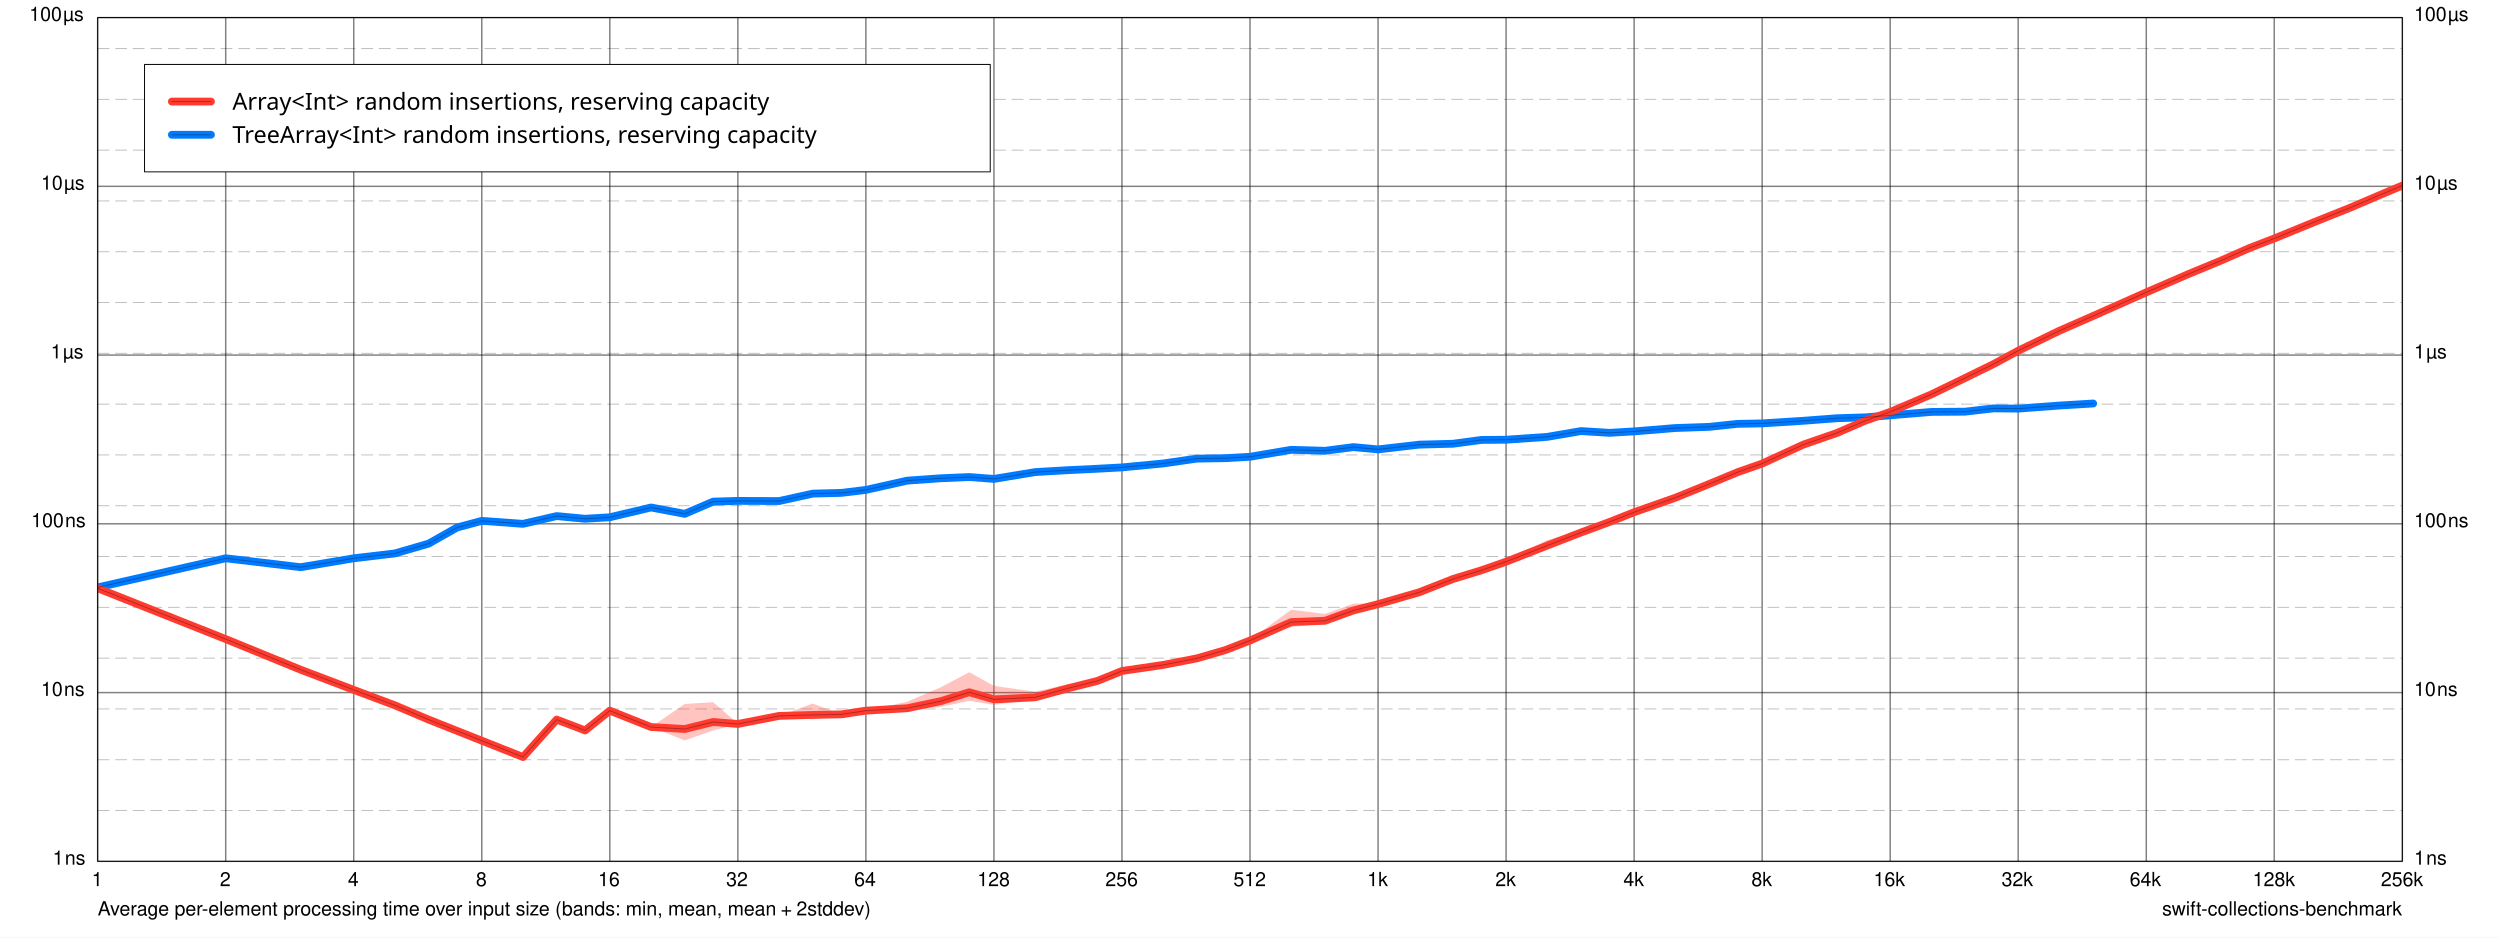
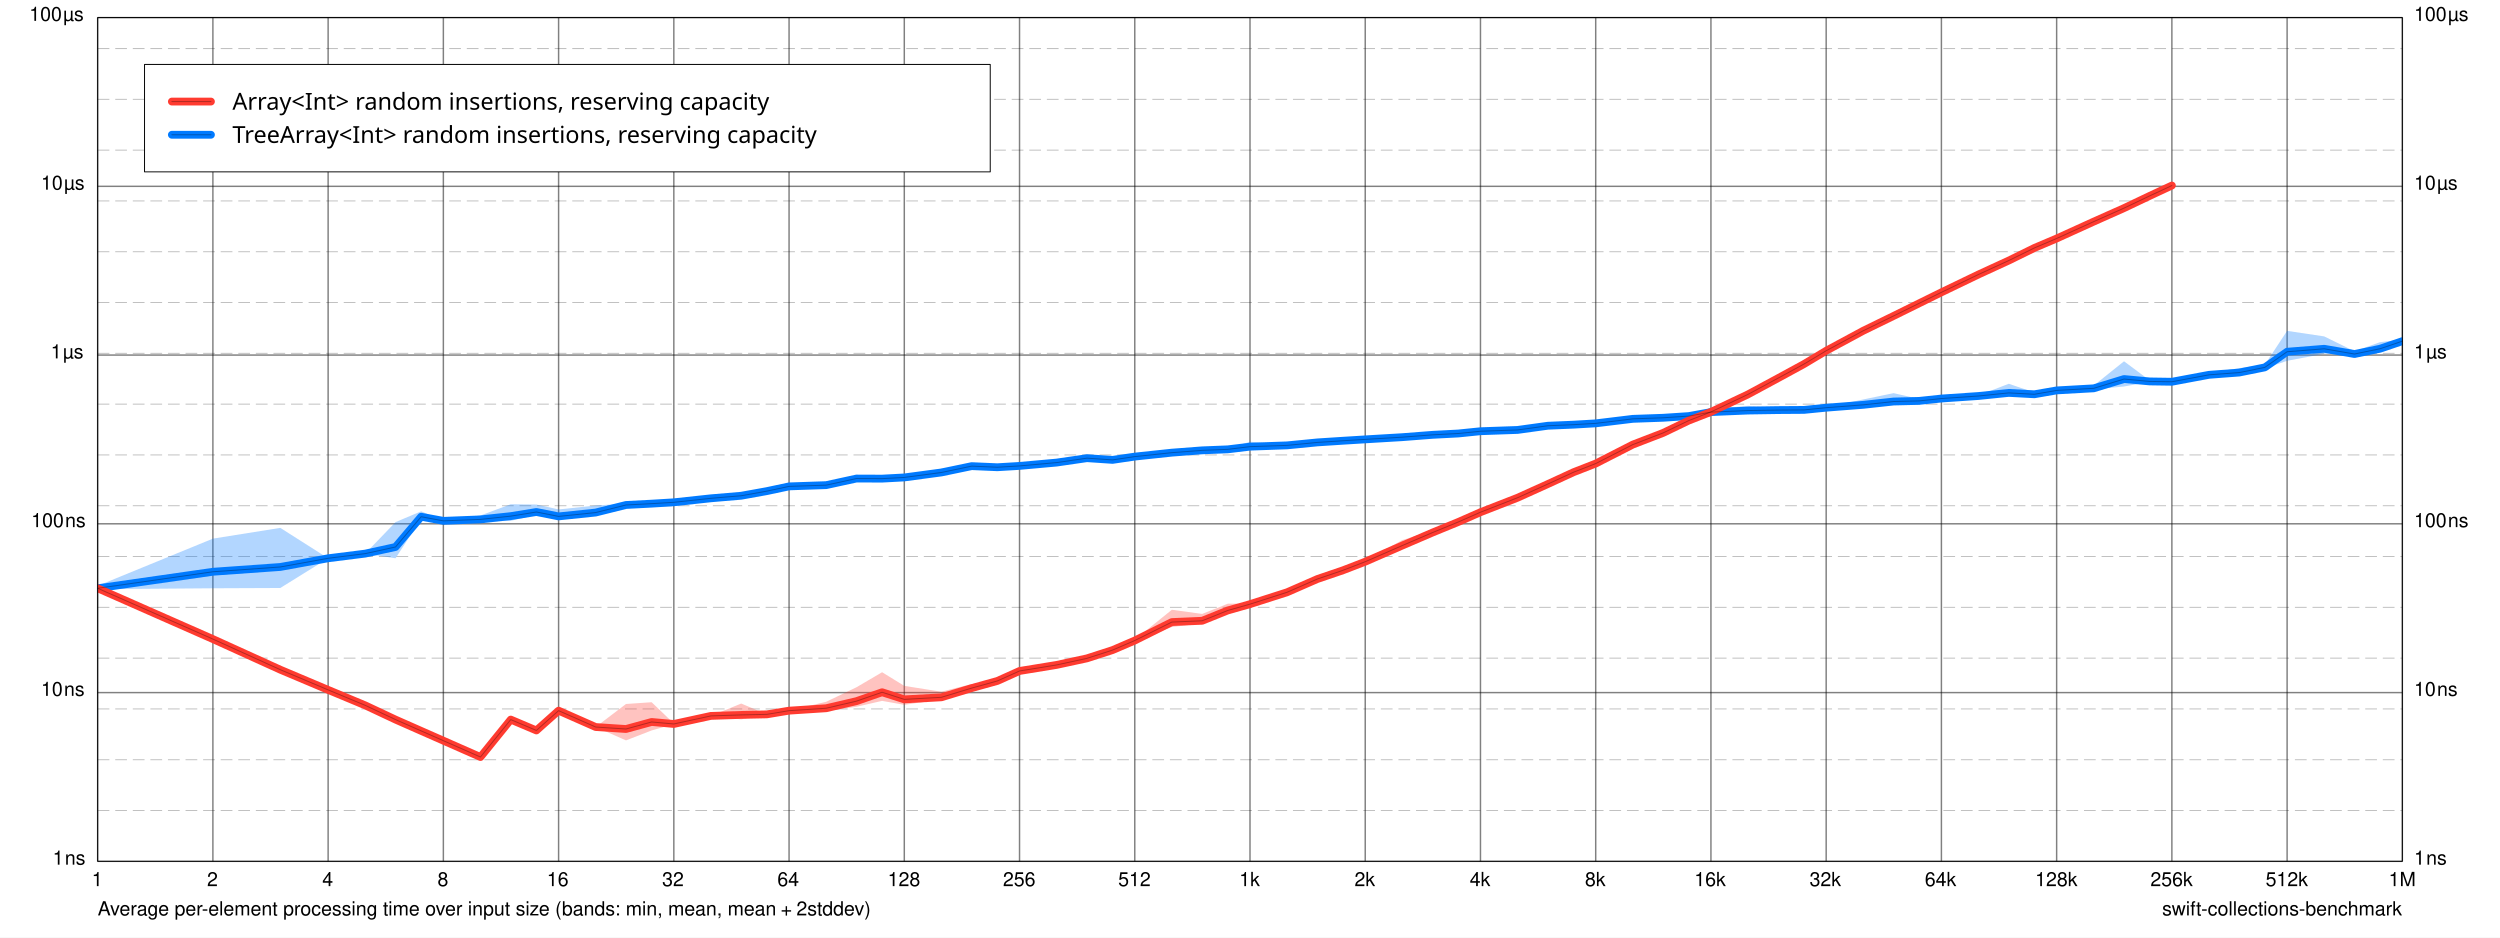
<svg xmlns="http://www.w3.org/2000/svg" xmlns:xlink="http://www.w3.org/1999/xlink" width="1280.0px" height="480.0px" viewBox="0.0 0.0 1280.0 480.0" version="1.1">
  <path d="M 0 0 L 0 480 L 1280 480 L 1280 0 z" fill="#FFFFFF" fill-opacity="1.0" stroke="none" />
  <text x="50" y="468.7" font-family="Helvetica" font-size="10" font-weight="normal" font-style="normal" fill="#000000" fill-opacity="1">Average per-element processing time over input size (bands: min, mean, mean + 2stddev)</text>
  <a xlink:href="https://github.com/apple/swift-collections-benchmark">
    <text x="1107" y="468.7" font-family="Helvetica" font-size="10" font-weight="normal" font-style="normal" fill="#000000" fill-opacity="1">swift-collections-benchmark</text>
  </a>
  <path d="M 50 9 L 50 441" fill="none" stroke-width="0.75" stroke="#000000" stroke-opacity="0.498" stroke-linecap="butt" stroke-linejoin="round" />
  <text x="47" y="453.7" font-family="Helvetica" font-size="10" font-weight="normal" font-style="normal" fill="#000000" fill-opacity="1">1</text>
-   <path d="M 115.56 9 L 115.56 441" fill="none" stroke-width="0.75" stroke="#000000" stroke-opacity="0.498" stroke-linecap="butt" stroke-linejoin="round" />
-   <text x="112.56" y="453.7" font-family="Helvetica" font-size="10" font-weight="normal" font-style="normal" fill="#000000" fill-opacity="1">2</text>
-   <path d="M 181.11 9 L 181.11 441" fill="none" stroke-width="0.75" stroke="#000000" stroke-opacity="0.498" stroke-linecap="butt" stroke-linejoin="round" />
-   <text x="178.11" y="453.7" font-family="Helvetica" font-size="10" font-weight="normal" font-style="normal" fill="#000000" fill-opacity="1">4</text>
-   <path d="M 246.67 9 L 246.67 441" fill="none" stroke-width="0.75" stroke="#000000" stroke-opacity="0.498" stroke-linecap="butt" stroke-linejoin="round" />
-   <text x="243.67" y="453.7" font-family="Helvetica" font-size="10" font-weight="normal" font-style="normal" fill="#000000" fill-opacity="1">8</text>
-   <path d="M 312.22 9 L 312.22 441" fill="none" stroke-width="0.75" stroke="#000000" stroke-opacity="0.498" stroke-linecap="butt" stroke-linejoin="round" />
-   <text x="306.22" y="453.7" font-family="Helvetica" font-size="10" font-weight="normal" font-style="normal" fill="#000000" fill-opacity="1">16</text>
-   <path d="M 377.78 9 L 377.78 441" fill="none" stroke-width="0.75" stroke="#000000" stroke-opacity="0.498" stroke-linecap="butt" stroke-linejoin="round" />
-   <text x="371.78" y="453.7" font-family="Helvetica" font-size="10" font-weight="normal" font-style="normal" fill="#000000" fill-opacity="1">32</text>
-   <path d="M 443.33 9 L 443.33 441" fill="none" stroke-width="0.75" stroke="#000000" stroke-opacity="0.498" stroke-linecap="butt" stroke-linejoin="round" />
-   <text x="437.33" y="453.7" font-family="Helvetica" font-size="10" font-weight="normal" font-style="normal" fill="#000000" fill-opacity="1">64</text>
-   <path d="M 508.89 9 L 508.89 441" fill="none" stroke-width="0.75" stroke="#000000" stroke-opacity="0.498" stroke-linecap="butt" stroke-linejoin="round" />
-   <text x="500.39" y="453.7" font-family="Helvetica" font-size="10" font-weight="normal" font-style="normal" fill="#000000" fill-opacity="1">128</text>
-   <path d="M 574.44 9 L 574.44 441" fill="none" stroke-width="0.75" stroke="#000000" stroke-opacity="0.498" stroke-linecap="butt" stroke-linejoin="round" />
-   <text x="565.94" y="453.7" font-family="Helvetica" font-size="10" font-weight="normal" font-style="normal" fill="#000000" fill-opacity="1">256</text>
+   <path d="M 109 9 L 109 441" fill="none" stroke-width="0.75" stroke="#000000" stroke-opacity="0.498" stroke-linecap="butt" stroke-linejoin="round" />
+   <text x="106" y="453.7" font-family="Helvetica" font-size="10" font-weight="normal" font-style="normal" fill="#000000" fill-opacity="1">2</text>
+   <path d="M 168 9 L 168 441" fill="none" stroke-width="0.75" stroke="#000000" stroke-opacity="0.498" stroke-linecap="butt" stroke-linejoin="round" />
+   <text x="165" y="453.7" font-family="Helvetica" font-size="10" font-weight="normal" font-style="normal" fill="#000000" fill-opacity="1">4</text>
+   <path d="M 227 9 L 227 441" fill="none" stroke-width="0.75" stroke="#000000" stroke-opacity="0.498" stroke-linecap="butt" stroke-linejoin="round" />
+   <text x="224" y="453.7" font-family="Helvetica" font-size="10" font-weight="normal" font-style="normal" fill="#000000" fill-opacity="1">8</text>
+   <path d="M 286 9 L 286 441" fill="none" stroke-width="0.75" stroke="#000000" stroke-opacity="0.498" stroke-linecap="butt" stroke-linejoin="round" />
+   <text x="280" y="453.7" font-family="Helvetica" font-size="10" font-weight="normal" font-style="normal" fill="#000000" fill-opacity="1">16</text>
+   <path d="M 345 9 L 345 441" fill="none" stroke-width="0.75" stroke="#000000" stroke-opacity="0.498" stroke-linecap="butt" stroke-linejoin="round" />
+   <text x="339" y="453.7" font-family="Helvetica" font-size="10" font-weight="normal" font-style="normal" fill="#000000" fill-opacity="1">32</text>
+   <path d="M 404 9 L 404 441" fill="none" stroke-width="0.75" stroke="#000000" stroke-opacity="0.498" stroke-linecap="butt" stroke-linejoin="round" />
+   <text x="398" y="453.7" font-family="Helvetica" font-size="10" font-weight="normal" font-style="normal" fill="#000000" fill-opacity="1">64</text>
+   <path d="M 463 9 L 463 441" fill="none" stroke-width="0.75" stroke="#000000" stroke-opacity="0.498" stroke-linecap="butt" stroke-linejoin="round" />
+   <text x="454.5" y="453.7" font-family="Helvetica" font-size="10" font-weight="normal" font-style="normal" fill="#000000" fill-opacity="1">128</text>
+   <path d="M 522 9 L 522 441" fill="none" stroke-width="0.75" stroke="#000000" stroke-opacity="0.498" stroke-linecap="butt" stroke-linejoin="round" />
+   <text x="513.5" y="453.7" font-family="Helvetica" font-size="10" font-weight="normal" font-style="normal" fill="#000000" fill-opacity="1">256</text>
+   <path d="M 581 9 L 581 441" fill="none" stroke-width="0.75" stroke="#000000" stroke-opacity="0.498" stroke-linecap="butt" stroke-linejoin="round" />
+   <text x="572.5" y="453.7" font-family="Helvetica" font-size="10" font-weight="normal" font-style="normal" fill="#000000" fill-opacity="1">512</text>
  <path d="M 640 9 L 640 441" fill="none" stroke-width="0.75" stroke="#000000" stroke-opacity="0.498" stroke-linecap="butt" stroke-linejoin="round" />
-   <text x="631.5" y="453.7" font-family="Helvetica" font-size="10" font-weight="normal" font-style="normal" fill="#000000" fill-opacity="1">512</text>
-   <path d="M 705.56 9 L 705.56 441" fill="none" stroke-width="0.75" stroke="#000000" stroke-opacity="0.498" stroke-linecap="butt" stroke-linejoin="round" />
-   <text x="700.06" y="453.7" font-family="Helvetica" font-size="10" font-weight="normal" font-style="normal" fill="#000000" fill-opacity="1">1k</text>
-   <path d="M 771.11 9 L 771.11 441" fill="none" stroke-width="0.75" stroke="#000000" stroke-opacity="0.498" stroke-linecap="butt" stroke-linejoin="round" />
-   <text x="765.61" y="453.7" font-family="Helvetica" font-size="10" font-weight="normal" font-style="normal" fill="#000000" fill-opacity="1">2k</text>
-   <path d="M 836.67 9 L 836.67 441" fill="none" stroke-width="0.75" stroke="#000000" stroke-opacity="0.498" stroke-linecap="butt" stroke-linejoin="round" />
-   <text x="831.17" y="453.7" font-family="Helvetica" font-size="10" font-weight="normal" font-style="normal" fill="#000000" fill-opacity="1">4k</text>
-   <path d="M 902.22 9 L 902.22 441" fill="none" stroke-width="0.75" stroke="#000000" stroke-opacity="0.498" stroke-linecap="butt" stroke-linejoin="round" />
-   <text x="896.72" y="453.7" font-family="Helvetica" font-size="10" font-weight="normal" font-style="normal" fill="#000000" fill-opacity="1">8k</text>
-   <path d="M 967.78 9 L 967.78 441" fill="none" stroke-width="0.75" stroke="#000000" stroke-opacity="0.498" stroke-linecap="butt" stroke-linejoin="round" />
-   <text x="959.28" y="453.7" font-family="Helvetica" font-size="10" font-weight="normal" font-style="normal" fill="#000000" fill-opacity="1">16k</text>
-   <path d="M 1033.3 9 L 1033.3 441" fill="none" stroke-width="0.75" stroke="#000000" stroke-opacity="0.498" stroke-linecap="butt" stroke-linejoin="round" />
-   <text x="1024.8" y="453.7" font-family="Helvetica" font-size="10" font-weight="normal" font-style="normal" fill="#000000" fill-opacity="1">32k</text>
-   <path d="M 1098.9 9 L 1098.9 441" fill="none" stroke-width="0.75" stroke="#000000" stroke-opacity="0.498" stroke-linecap="butt" stroke-linejoin="round" />
-   <text x="1090.4" y="453.7" font-family="Helvetica" font-size="10" font-weight="normal" font-style="normal" fill="#000000" fill-opacity="1">64k</text>
-   <path d="M 1164.4 9 L 1164.4 441" fill="none" stroke-width="0.75" stroke="#000000" stroke-opacity="0.498" stroke-linecap="butt" stroke-linejoin="round" />
-   <text x="1153.4" y="453.7" font-family="Helvetica" font-size="10" font-weight="normal" font-style="normal" fill="#000000" fill-opacity="1">128k</text>
+   <text x="634.5" y="453.7" font-family="Helvetica" font-size="10" font-weight="normal" font-style="normal" fill="#000000" fill-opacity="1">1k</text>
+   <path d="M 699 9 L 699 441" fill="none" stroke-width="0.75" stroke="#000000" stroke-opacity="0.498" stroke-linecap="butt" stroke-linejoin="round" />
+   <text x="693.5" y="453.7" font-family="Helvetica" font-size="10" font-weight="normal" font-style="normal" fill="#000000" fill-opacity="1">2k</text>
+   <path d="M 758 9 L 758 441" fill="none" stroke-width="0.75" stroke="#000000" stroke-opacity="0.498" stroke-linecap="butt" stroke-linejoin="round" />
+   <text x="752.5" y="453.7" font-family="Helvetica" font-size="10" font-weight="normal" font-style="normal" fill="#000000" fill-opacity="1">4k</text>
+   <path d="M 817 9 L 817 441" fill="none" stroke-width="0.75" stroke="#000000" stroke-opacity="0.498" stroke-linecap="butt" stroke-linejoin="round" />
+   <text x="811.5" y="453.7" font-family="Helvetica" font-size="10" font-weight="normal" font-style="normal" fill="#000000" fill-opacity="1">8k</text>
+   <path d="M 876 9 L 876 441" fill="none" stroke-width="0.75" stroke="#000000" stroke-opacity="0.498" stroke-linecap="butt" stroke-linejoin="round" />
+   <text x="867.5" y="453.7" font-family="Helvetica" font-size="10" font-weight="normal" font-style="normal" fill="#000000" fill-opacity="1">16k</text>
+   <path d="M 935 9 L 935 441" fill="none" stroke-width="0.75" stroke="#000000" stroke-opacity="0.498" stroke-linecap="butt" stroke-linejoin="round" />
+   <text x="926.5" y="453.7" font-family="Helvetica" font-size="10" font-weight="normal" font-style="normal" fill="#000000" fill-opacity="1">32k</text>
+   <path d="M 994 9 L 994 441" fill="none" stroke-width="0.75" stroke="#000000" stroke-opacity="0.498" stroke-linecap="butt" stroke-linejoin="round" />
+   <text x="985.5" y="453.7" font-family="Helvetica" font-size="10" font-weight="normal" font-style="normal" fill="#000000" fill-opacity="1">64k</text>
+   <path d="M 1053 9 L 1053 441" fill="none" stroke-width="0.75" stroke="#000000" stroke-opacity="0.498" stroke-linecap="butt" stroke-linejoin="round" />
+   <text x="1042" y="453.7" font-family="Helvetica" font-size="10" font-weight="normal" font-style="normal" fill="#000000" fill-opacity="1">128k</text>
+   <path d="M 1112 9 L 1112 441" fill="none" stroke-width="0.75" stroke="#000000" stroke-opacity="0.498" stroke-linecap="butt" stroke-linejoin="round" />
+   <text x="1101" y="453.7" font-family="Helvetica" font-size="10" font-weight="normal" font-style="normal" fill="#000000" fill-opacity="1">256k</text>
+   <path d="M 1171 9 L 1171 441" fill="none" stroke-width="0.75" stroke="#000000" stroke-opacity="0.498" stroke-linecap="butt" stroke-linejoin="round" />
+   <text x="1160" y="453.7" font-family="Helvetica" font-size="10" font-weight="normal" font-style="normal" fill="#000000" fill-opacity="1">512k</text>
  <path d="M 1230 9 L 1230 441" fill="none" stroke-width="0.75" stroke="#000000" stroke-opacity="0.498" stroke-linecap="butt" stroke-linejoin="round" />
-   <text x="1219" y="453.7" font-family="Helvetica" font-size="10" font-weight="normal" font-style="normal" fill="#000000" fill-opacity="1">256k</text>
+   <text x="1223" y="453.7" font-family="Helvetica" font-size="10" font-weight="normal" font-style="normal" fill="#000000" fill-opacity="1">1M</text>
  <path d="M 50 441 L 1230 441" fill="none" stroke-width="0.75" stroke="#000000" stroke-opacity="0.498" stroke-linecap="butt" stroke-linejoin="round" />
  <text x="27" y="442.7" font-family="Helvetica" font-size="10" font-weight="normal" font-style="normal" fill="#000000" fill-opacity="1">1 ns</text>
  <text x="1236" y="442.7" font-family="Helvetica" font-size="10" font-weight="normal" font-style="normal" fill="#000000" fill-opacity="1">1 ns</text>
  <path d="M 50 354.6 L 1230 354.6" fill="none" stroke-width="0.75" stroke="#000000" stroke-opacity="0.498" stroke-linecap="butt" stroke-linejoin="round" />
  <text x="21" y="356.3" font-family="Helvetica" font-size="10" font-weight="normal" font-style="normal" fill="#000000" fill-opacity="1">10 ns</text>
  <text x="1236" y="356.3" font-family="Helvetica" font-size="10" font-weight="normal" font-style="normal" fill="#000000" fill-opacity="1">10 ns</text>
  <path d="M 50 268.2 L 1230 268.2" fill="none" stroke-width="0.75" stroke="#000000" stroke-opacity="0.498" stroke-linecap="butt" stroke-linejoin="round" />
  <text x="16" y="269.9" font-family="Helvetica" font-size="10" font-weight="normal" font-style="normal" fill="#000000" fill-opacity="1">100 ns</text>
  <text x="1236" y="269.9" font-family="Helvetica" font-size="10" font-weight="normal" font-style="normal" fill="#000000" fill-opacity="1">100 ns</text>
  <path d="M 50 181.8 L 1230 181.8" fill="none" stroke-width="0.75" stroke="#000000" stroke-opacity="0.498" stroke-linecap="butt" stroke-linejoin="round" />
  <text x="26" y="183.5" font-family="Helvetica" font-size="10" font-weight="normal" font-style="normal" fill="#000000" fill-opacity="1">1 µs</text>
  <text x="1236" y="183.5" font-family="Helvetica" font-size="10" font-weight="normal" font-style="normal" fill="#000000" fill-opacity="1">1 µs</text>
  <path d="M 50 95.4 L 1230 95.4" fill="none" stroke-width="0.75" stroke="#000000" stroke-opacity="0.498" stroke-linecap="butt" stroke-linejoin="round" />
  <text x="21" y="97.1" font-family="Helvetica" font-size="10" font-weight="normal" font-style="normal" fill="#000000" fill-opacity="1">10 µs</text>
  <text x="1236" y="97.1" font-family="Helvetica" font-size="10" font-weight="normal" font-style="normal" fill="#000000" fill-opacity="1">10 µs</text>
  <path d="M 50 9 L 1230 9" fill="none" stroke-width="0.75" stroke="#000000" stroke-opacity="0.498" stroke-linecap="butt" stroke-linejoin="round" />
  <text x="15" y="10.7" font-family="Helvetica" font-size="10" font-weight="normal" font-style="normal" fill="#000000" fill-opacity="1">100 µs</text>
  <text x="1236" y="10.7" font-family="Helvetica" font-size="10" font-weight="normal" font-style="normal" fill="#000000" fill-opacity="1">100 µs</text>
  <path d="M 50 414.99 L 1230 414.99" fill="none" stroke-width="0.5" stroke="#000000" stroke-opacity="0.259" stroke-linecap="butt" stroke-linejoin="round" stroke-dasharray="6 3" stroke-dashoffset="0" />
  <path d="M 50 388.98 L 1230 388.98" fill="none" stroke-width="0.5" stroke="#000000" stroke-opacity="0.259" stroke-linecap="butt" stroke-linejoin="round" stroke-dasharray="6 3" stroke-dashoffset="0" />
  <path d="M 50 362.97 L 1230 362.97" fill="none" stroke-width="0.5" stroke="#000000" stroke-opacity="0.259" stroke-linecap="butt" stroke-linejoin="round" stroke-dasharray="6 3" stroke-dashoffset="0" />
  <path d="M 50 336.96 L 1230 336.96" fill="none" stroke-width="0.5" stroke="#000000" stroke-opacity="0.259" stroke-linecap="butt" stroke-linejoin="round" stroke-dasharray="6 3" stroke-dashoffset="0" />
  <path d="M 50 310.96 L 1230 310.96" fill="none" stroke-width="0.5" stroke="#000000" stroke-opacity="0.259" stroke-linecap="butt" stroke-linejoin="round" stroke-dasharray="6 3" stroke-dashoffset="0" />
  <path d="M 50 284.95 L 1230 284.95" fill="none" stroke-width="0.5" stroke="#000000" stroke-opacity="0.259" stroke-linecap="butt" stroke-linejoin="round" stroke-dasharray="6 3" stroke-dashoffset="0" />
  <path d="M 50 258.94 L 1230 258.94" fill="none" stroke-width="0.5" stroke="#000000" stroke-opacity="0.259" stroke-linecap="butt" stroke-linejoin="round" stroke-dasharray="6 3" stroke-dashoffset="0" />
  <path d="M 50 232.93 L 1230 232.93" fill="none" stroke-width="0.5" stroke="#000000" stroke-opacity="0.259" stroke-linecap="butt" stroke-linejoin="round" stroke-dasharray="6 3" stroke-dashoffset="0" />
  <path d="M 50 206.92 L 1230 206.92" fill="none" stroke-width="0.5" stroke="#000000" stroke-opacity="0.259" stroke-linecap="butt" stroke-linejoin="round" stroke-dasharray="6 3" stroke-dashoffset="0" />
  <path d="M 50 180.91 L 1230 180.91" fill="none" stroke-width="0.5" stroke="#000000" stroke-opacity="0.259" stroke-linecap="butt" stroke-linejoin="round" stroke-dasharray="6 3" stroke-dashoffset="0" />
  <path d="M 50 154.9 L 1230 154.9" fill="none" stroke-width="0.5" stroke="#000000" stroke-opacity="0.259" stroke-linecap="butt" stroke-linejoin="round" stroke-dasharray="6 3" stroke-dashoffset="0" />
  <path d="M 50 128.89 L 1230 128.89" fill="none" stroke-width="0.5" stroke="#000000" stroke-opacity="0.259" stroke-linecap="butt" stroke-linejoin="round" stroke-dasharray="6 3" stroke-dashoffset="0" />
  <path d="M 50 102.88 L 1230 102.88" fill="none" stroke-width="0.5" stroke="#000000" stroke-opacity="0.259" stroke-linecap="butt" stroke-linejoin="round" stroke-dasharray="6 3" stroke-dashoffset="0" />
  <path d="M 50 76.874 L 1230 76.874" fill="none" stroke-width="0.5" stroke="#000000" stroke-opacity="0.259" stroke-linecap="butt" stroke-linejoin="round" stroke-dasharray="6 3" stroke-dashoffset="0" />
  <path d="M 50 50.865 L 1230 50.865" fill="none" stroke-width="0.5" stroke="#000000" stroke-opacity="0.259" stroke-linecap="butt" stroke-linejoin="round" stroke-dasharray="6 3" stroke-dashoffset="0" />
  <path d="M 50 24.856 L 1230 24.856" fill="none" stroke-width="0.5" stroke="#000000" stroke-opacity="0.259" stroke-linecap="butt" stroke-linejoin="round" stroke-dasharray="6 3" stroke-dashoffset="0" />
  <path d="M 74 33 L 74 88 L 507 88 L 507 33 z" fill="#FFFFFF" fill-opacity="1.0" stroke="none" />
  <clipPath id="clip-0">
    <path d="M 50 9 L 50 441 L 1230 441 L 1230 9 z" />
  </clipPath>
  <g clip-path="url(#clip-0)">
-     <path d="M 50 300.75L 115.56 285.84L 153.9 290.41L 181.11 285.84L 202.22 283.34L 219.46 278.33L 234.04 270.07L 246.67 266.68L 267.77 268.2L 285.01 264.23L 299.59 265.61L 312.22 264.84L 333.33 259.83L 350.57 263.09L 365.15 256.82L 377.78 256.46L 398.88 256.54L 416.13 252.73L 430.7 252.36L 443.33 250.83L 464.44 246.1L 481.68 244.87L 496.26 244.24L 508.89 245.2L 529.99 241.71L 547.24 240.7L 561.82 240L 574.44 239.31L 595.55 237.3L 612.79 234.81L 627.37 234.58L 640 233.87L 661.1 230.3L 678.35 230.81L 692.93 228.92L 705.56 230.09L 726.66 227.65L 743.9 227.2L 758.48 225.25L 771.11 225.14L 792.22 223.67L 809.46 220.71L 824.04 221.61L 836.67 220.87L 857.77 219.15L 875.01 218.56L 889.59 217.01L 902.22 216.78L 923.33 215.44L 940.57 214.13L 955.15 213.68L 967.78 212.64L 988.88 210.91L 1006.1 210.78L 1020.7 209.08L 1033.3 209.21L 1054.4 207.64L 1071.7 206.59L 1071.7 206.59L 1054.4 207.64L 1033.3 209.21L 1020.7 209.08L 1006.1 210.78L 988.88 210.91L 967.78 212.64L 955.15 213.68L 940.57 214.13L 923.33 215.44L 902.22 216.78L 889.59 217.01L 875.01 218.56L 857.77 219.15L 836.67 220.87L 824.04 221.61L 809.46 220.71L 792.22 223.67L 771.11 225.14L 758.48 225.25L 743.9 227.2L 726.66 227.65L 705.56 230.09L 692.93 228.92L 678.35 230.81L 661.1 230.3L 640 233.87L 627.37 234.58L 612.79 234.81L 595.55 237.3L 574.44 239.31L 561.82 240L 547.24 240.7L 529.99 241.71L 508.89 245.2L 496.26 244.24L 481.68 244.87L 464.44 246.1L 443.33 250.83L 430.7 252.36L 416.13 252.73L 398.88 256.54L 377.78 256.46L 365.15 256.82L 350.57 263.09L 333.33 259.83L 312.22 264.84L 299.59 265.61L 285.01 264.23L 267.77 268.2L 246.67 266.68L 234.04 270.07L 219.46 278.33L 202.22 283.34L 181.11 285.84L 153.9 290.41L 115.56 285.84L 50 300.75" fill="#007AFF" fill-opacity="0.302" stroke="none" />
-     <path d="M 50 299.94L 115.56 325.95L 153.9 342.88L 181.11 351.96L 202.22 361.14L 219.46 367.18L 234.04 372.96L 246.67 377.97L 267.77 386.34L 285.01 368.43L 299.59 373.36L 312.22 363.86L 333.33 372.24L 350.57 360.44L 365.15 359.54L 377.78 370.42L 398.88 366.54L 416.13 360.21L 430.7 365.75L 443.33 363.86L 464.44 359.32L 481.68 351.88L 496.26 344.18L 508.89 351.17L 529.99 354.16L 547.24 350.2L 561.82 348.65L 574.44 341.66L 595.55 339.51L 612.79 337.08L 627.37 332.29L 640 327.53L 661.1 312.2L 678.35 314.33L 692.93 309.09L 705.56 309L 726.66 302.67L 743.9 295.33L 758.48 291.93L 771.11 287.07L 792.22 276.52L 809.46 271.64L 824.04 265.75L 836.67 260.9L 857.77 254.15L 875.01 247.09L 889.59 241.71L 902.22 236.59L 923.33 226.87L 940.57 221.12L 955.15 213.3L 967.78 210.2L 988.88 201.57L 1006.1 193.07L 1020.7 186.32L 1033.3 178.48L 1054.4 167.67L 1071.7 161.49L 1086.3 155.21L 1098.9 149.24L 1120 140.48L 1137.2 133.23L 1151.8 126.31L 1164.4 121.87L 1185.5 113.36L 1202.8 106.53L 1217.4 100.17L 1230 94.594L 1230 95.137L 1217.4 100.36L 1202.8 106.55L 1185.5 113.5L 1164.4 122.19L 1151.8 127.18L 1137.2 133.45L 1120 140.54L 1098.9 149.83L 1086.3 155.31L 1071.7 161.86L 1054.4 169.95L 1033.3 179.98L 1020.7 186.43L 1006.1 193.71L 988.88 202.02L 967.78 211.15L 955.15 216.07L 940.57 221.84L 923.33 227.9L 902.22 237.6L 889.59 241.81L 875.01 248.08L 857.77 255.08L 836.67 262.74L 824.04 267.81L 809.46 273L 792.22 280.35L 771.11 287.78L 758.48 292L 743.9 296.85L 726.66 303.44L 705.56 309.43L 692.93 313.85L 678.35 319.16L 661.1 321.01L 640 328.1L 627.37 333.04L 612.79 337.08L 595.55 340.78L 574.44 344.23L 561.82 348.65L 547.24 353.07L 529.99 358.09L 508.89 360.87L 496.26 358.85L 481.68 361.87L 464.44 363.86L 443.33 363.86L 430.7 365.75L 416.13 368.32L 398.88 366.54L 377.78 370.76L 365.15 373.99L 350.57 379.08L 333.33 372.24L 312.22 363.86L 299.59 374.22L 285.01 368.43L 267.77 388.06L 246.67 379.68L 234.04 374.67L 219.46 368.89L 202.22 361.14L 181.11 353.67L 153.9 342.88L 115.56 327.66L 50 301.66" fill="#FF3B30" fill-opacity="0.302" stroke="none" />
-     <path d="M 50 300.75L 115.56 285.84L 153.9 290.41L 181.11 285.84L 202.22 283.34L 219.46 278.33L 234.04 270.07L 246.67 266.68L 267.77 268.2L 285.01 264.23L 299.59 265.61L 312.22 264.84L 333.33 259.83L 350.57 263.09L 365.15 256.82L 377.78 256.46L 398.88 256.54L 416.13 252.73L 430.7 252.36L 443.33 250.83L 464.44 246.1L 481.68 244.87L 496.26 244.24L 508.89 245.2L 529.99 241.71L 547.24 240.7L 561.82 240L 574.44 239.31L 595.55 237.3L 612.79 234.81L 627.37 234.58L 640 233.87L 661.1 230.3L 678.35 230.81L 692.93 228.92L 705.56 230.09L 726.66 227.65L 743.9 227.2L 758.48 225.25L 771.11 225.14L 792.22 223.67L 809.46 220.71L 824.04 221.61L 836.67 220.87L 857.77 219.15L 875.01 218.56L 889.59 217.01L 902.22 216.78L 923.33 215.44L 940.57 214.13L 955.15 213.68L 967.78 212.64L 988.88 210.91L 1006.1 210.78L 1020.7 209.08L 1033.3 209.21L 1054.4 207.64L 1071.7 206.59" fill="none" stroke-width="4" stroke="#007AFF" stroke-opacity="1" stroke-linecap="round" stroke-linejoin="round" />
-     <path d="M 50 301.2L 115.56 327.21L 153.9 342.88L 181.11 353.22L 202.22 361.14L 219.46 368.43L 234.04 374.22L 246.67 379.23L 267.77 387.6L 285.01 368.43L 299.59 373.99L 312.22 363.86L 333.33 372.24L 350.57 373.25L 365.15 369.65L 377.78 370.67L 398.88 366.54L 416.13 366.03L 430.7 365.75L 443.33 363.86L 464.44 362.62L 481.68 358.99L 496.26 354.43L 508.89 358.08L 529.99 357.02L 547.24 352.3L 561.82 348.65L 574.44 343.54L 595.55 340.44L 612.79 337.08L 627.37 332.84L 640 327.95L 661.1 318.5L 678.35 317.84L 692.93 312.55L 705.56 309.32L 726.66 303.24L 743.9 296.45L 758.48 291.98L 771.11 287.59L 792.22 279.31L 809.46 272.64L 824.04 267.26L 836.67 262.25L 857.77 254.84L 875.01 247.82L 889.59 241.78L 902.22 237.34L 923.33 227.63L 940.57 221.65L 955.15 215.33L 967.78 210.9L 988.88 201.91L 1006.1 193.54L 1020.7 186.4L 1033.3 179.58L 1054.4 169.34L 1071.7 161.76L 1086.3 155.28L 1098.9 149.67L 1120 140.52L 1137.2 133.39L 1151.8 126.95L 1164.4 122.1L 1185.5 113.46L 1202.8 106.55L 1217.4 100.31L 1230 94.994" fill="none" stroke-width="4" stroke="#FF3B30" stroke-opacity="1" stroke-linecap="round" stroke-linejoin="round" />
-     <path d="M 50 300.75L 115.56 285.84L 153.9 290.41L 181.11 285.84L 202.22 283.34L 219.46 278.33L 234.04 270.07L 246.67 266.68L 267.77 268.2L 285.01 264.23L 299.59 265.61L 312.22 264.84L 333.33 259.83L 350.57 263.09L 365.15 256.82L 377.78 256.46L 398.88 256.54L 416.13 252.73L 430.7 252.36L 443.33 250.83L 464.44 246.1L 481.68 244.87L 496.26 244.24L 508.89 245.2L 529.99 241.71L 547.24 240.7L 561.82 240L 574.44 239.31L 595.55 237.3L 612.79 234.81L 627.37 234.58L 640 233.87L 661.1 230.3L 678.35 230.81L 692.93 228.92L 705.56 230.09L 726.66 227.65L 743.9 227.2L 758.48 225.25L 771.11 225.14L 792.22 223.67L 809.46 220.71L 824.04 221.61L 836.67 220.87L 857.77 219.15L 875.01 218.56L 889.59 217.01L 902.22 216.78L 923.33 215.44L 940.57 214.13L 955.15 213.68L 967.78 212.64L 988.88 210.91L 1006.1 210.78L 1020.7 209.08L 1033.3 209.21L 1054.4 207.64L 1071.7 206.59" fill="none" stroke-width="0.5" stroke="#000000" stroke-opacity="0.302" stroke-linecap="round" stroke-linejoin="round" />
-     <path d="M 50 301.2L 115.56 327.21L 153.9 342.88L 181.11 353.22L 202.22 361.14L 219.46 368.43L 234.04 374.22L 246.67 379.23L 267.77 387.6L 285.01 368.43L 299.59 373.99L 312.22 363.86L 333.33 372.24L 350.57 373.25L 365.15 369.65L 377.78 370.67L 398.88 366.54L 416.13 366.03L 430.7 365.75L 443.33 363.86L 464.44 362.62L 481.68 358.99L 496.26 354.43L 508.89 358.08L 529.99 357.02L 547.24 352.3L 561.82 348.65L 574.44 343.54L 595.55 340.44L 612.79 337.08L 627.37 332.84L 640 327.95L 661.1 318.5L 678.35 317.84L 692.93 312.55L 705.56 309.32L 726.66 303.24L 743.9 296.45L 758.48 291.98L 771.11 287.59L 792.22 279.31L 809.46 272.64L 824.04 267.26L 836.67 262.25L 857.77 254.84L 875.01 247.82L 889.59 241.78L 902.22 237.34L 923.33 227.63L 940.57 221.65L 955.15 215.33L 967.78 210.9L 988.88 201.91L 1006.1 193.54L 1020.7 186.4L 1033.3 179.58L 1054.4 169.34L 1071.7 161.76L 1086.3 155.28L 1098.9 149.67L 1120 140.52L 1137.2 133.39L 1151.8 126.95L 1164.4 122.1L 1185.5 113.46L 1202.8 106.55L 1217.4 100.31L 1230 94.994" fill="none" stroke-width="0.5" stroke="#000000" stroke-opacity="0.302" stroke-linecap="round" stroke-linejoin="round" />
+     <path d="M 50 299.94L 109 275.78L 143.51 270.27L 168 285.84L 186.99 283.45L 202.51 267.32L 215.63 261.79L 227 266.68L 245.99 263.93L 261.51 258.17L 274.63 258.31L 286 260.83L 304.99 258.82L 320.51 257.84L 333.63 256.11L 345 257.18L 363.99 255.13L 379.51 251.99L 392.63 250.96L 404 248.21L 422.99 247.27L 438.51 243.9L 451.63 243.19L 463 243.63L 481.99 240.03L 497.51 237.99L 510.63 239.18L 522 238.47L 540.99 236.51L 556.51 233.18L 569.63 235.42L 581 233.41L 599.99 229.99L 615.51 229.91L 628.63 229.68L 640 226.15L 658.99 227.92L 674.51 226.34L 687.63 225.49L 699 224.36L 717.99 222.21L 733.51 222.17L 746.63 220.68L 758 219.76L 776.99 219.7L 792.51 217.03L 805.63 216.02L 817 216.67L 835.99 213.78L 851.51 212.06L 864.63 212.74L 876 209.47L 894.99 207.81L 910.51 209.05L 923.63 209.75L 935 208.41L 953.99 204.52L 969.51 201.29L 982.63 204.25L 994 202.51L 1013 202.44L 1028.5 196.49L 1041.6 200.97L 1053 199.79L 1072 197.4L 1087.5 184.98L 1100.6 194.72L 1112 194.73L 1131 191.29L 1146.5 188.5L 1159.6 186.71L 1171 169.4L 1190 172.24L 1205.5 179.86L 1218.6 175.19L 1230 173.79L 1230 174.99L 1218.6 179.82L 1205.5 181.77L 1190 181.11L 1171 184.74L 1159.6 188.6L 1146.5 191.56L 1131 192.12L 1112 195.73L 1100.6 195.5L 1087.5 197.89L 1072 199.33L 1053 199.93L 1041.6 202.2L 1028.5 202.96L 1013 202.86L 994 204.62L 982.63 205.62L 969.51 207.22L 953.99 208.29L 935 208.86L 923.63 209.91L 910.51 210.29L 894.99 211.08L 876 211.55L 864.63 213.15L 851.51 214.57L 835.99 214.7L 817 216.79L 805.63 217.94L 792.51 218.32L 776.99 220.28L 758 221.16L 746.63 222.4L 733.51 222.79L 717.99 224.41L 699 225.17L 687.63 225.73L 674.51 226.57L 658.99 228.08L 640 229.63L 628.63 230.19L 615.51 230.82L 599.99 232.4L 581 233.9L 569.63 235.47L 556.51 235.09L 540.99 236.95L 522 238.58L 510.63 239.25L 497.51 238.9L 481.99 242.58L 463 244.74L 451.63 245.75L 438.51 245.4L 422.99 248.8L 404 249.33L 392.63 251.63L 379.51 254.49L 363.99 255.13L 345 257.18L 333.63 258.51L 320.51 258.8L 304.99 263.78L 286 265.75L 274.63 263.59L 261.51 266.67L 245.99 266.66L 227 266.68L 215.63 265.61L 202.51 285.84L 186.99 283.45L 168 285.84L 143.51 301.05L 109 301.2L 50 301.66" fill="#007AFF" fill-opacity="0.302" stroke="none" />
+     <path d="M 50 299.94L 109 325.95L 143.51 342.88L 168 351.96L 186.99 361.14L 202.51 367.18L 215.63 372.96L 227 377.97L 245.99 386.34L 261.51 368.43L 274.63 373.36L 286 363.86L 304.99 372.24L 320.51 360.44L 333.63 359.54L 345 370.42L 363.99 366.54L 379.51 360.21L 392.63 365.75L 404 363.86L 422.99 359.32L 438.51 351.88L 451.63 344.18L 463 351.17L 481.99 354.16L 497.51 350.2L 510.63 348.65L 522 341.66L 540.99 339.51L 556.51 337.08L 569.63 332.29L 581 327.53L 599.99 312.2L 615.51 314.33L 628.63 309.09L 640 309L 658.99 302.67L 674.51 295.33L 687.63 291.93L 699 287.07L 717.99 276.52L 733.51 271.64L 746.63 265.75L 758 260.9L 776.99 254.15L 792.51 247.09L 805.63 241.71L 817 236.59L 835.99 226.87L 851.51 221.12L 864.63 213.3L 876 210.2L 894.99 201.57L 910.51 193.07L 923.63 186.32L 935 178.48L 953.99 167.67L 969.51 161.49L 982.63 155.21L 994 149.24L 1013 140.48L 1028.5 133.23L 1041.6 126.31L 1053 121.87L 1072 113.36L 1087.5 106.53L 1100.6 100.17L 1112 94.594L 1112 95.137L 1100.6 100.36L 1087.5 106.55L 1072 113.5L 1053 122.19L 1041.6 127.18L 1028.5 133.45L 1013 140.54L 994 149.83L 982.63 155.31L 969.51 161.86L 953.99 169.95L 935 179.98L 923.63 186.43L 910.51 193.71L 894.99 202.02L 876 211.15L 864.63 216.07L 851.51 221.84L 835.99 227.9L 817 237.6L 805.63 241.81L 792.51 248.08L 776.99 255.08L 758 262.74L 746.63 267.81L 733.51 273L 717.99 280.35L 699 287.78L 687.63 292L 674.51 296.85L 658.99 303.44L 640 309.43L 628.63 313.85L 615.51 319.16L 599.99 321.01L 581 328.1L 569.63 333.04L 556.51 337.08L 540.99 340.78L 522 344.23L 510.63 348.65L 497.51 353.07L 481.99 358.09L 463 360.87L 451.63 358.85L 438.51 361.87L 422.99 363.86L 404 363.86L 392.63 365.75L 379.51 368.32L 363.99 366.54L 345 370.76L 333.63 373.99L 320.51 379.08L 304.99 372.24L 286 363.86L 274.63 374.22L 261.51 368.43L 245.99 388.06L 227 379.68L 215.63 374.67L 202.51 368.89L 186.99 361.14L 168 353.67L 143.51 342.88L 109 327.66L 50 301.66" fill="#FF3B30" fill-opacity="0.302" stroke="none" />
+     <path d="M 50 301.2L 109 292.74L 143.51 290.29L 168 285.84L 186.99 283.45L 202.51 280.05L 215.63 264.57L 227 266.68L 245.99 265.93L 261.51 264.26L 274.63 262.14L 286 264.4L 304.99 262.42L 320.51 258.55L 333.63 257.87L 345 257.18L 363.99 255.13L 379.51 253.82L 392.63 251.45L 404 249.03L 422.99 248.39L 438.51 245.01L 451.63 245.06L 463 244.45L 481.99 241.9L 497.51 238.66L 510.63 239.23L 522 238.55L 540.99 236.84L 556.51 234.58L 569.63 235.46L 581 233.78L 599.99 231.76L 615.51 230.58L 628.63 230.06L 640 228.69L 658.99 228.03L 674.51 226.51L 687.63 225.66L 699 224.96L 717.99 223.83L 733.51 222.63L 746.63 221.95L 758 220.79L 776.99 220.13L 792.51 217.98L 805.63 217.43L 817 216.76L 835.99 214.45L 851.51 213.9L 864.63 213.04L 876 210.99L 894.99 210.2L 910.51 209.96L 923.63 209.87L 935 208.74L 953.99 207.27L 969.51 205.58L 982.63 205.26L 994 204.05L 1013 202.75L 1028.5 201.16L 1041.6 201.87L 1053 199.89L 1072 198.82L 1087.5 194.07L 1100.6 195.29L 1112 195.46L 1131 191.91L 1146.5 190.74L 1159.6 188.1L 1171 180.09L 1190 178.58L 1205.5 181.26L 1218.6 178.55L 1230 174.67" fill="none" stroke-width="4" stroke="#007AFF" stroke-opacity="1" stroke-linecap="round" stroke-linejoin="round" />
+     <path d="M 50 301.2L 109 327.21L 143.51 342.88L 168 353.22L 186.99 361.14L 202.51 368.43L 215.63 374.22L 227 379.23L 245.99 387.6L 261.51 368.43L 274.63 373.99L 286 363.86L 304.99 372.24L 320.51 373.25L 333.63 369.65L 345 370.67L 363.99 366.54L 379.51 366.03L 392.63 365.75L 404 363.86L 422.99 362.62L 438.51 358.99L 451.63 354.43L 463 358.08L 481.99 357.02L 497.51 352.3L 510.63 348.65L 522 343.54L 540.99 340.44L 556.51 337.08L 569.63 332.84L 581 327.95L 599.99 318.5L 615.51 317.84L 628.63 312.55L 640 309.32L 658.99 303.24L 674.51 296.45L 687.63 291.98L 699 287.59L 717.99 279.31L 733.51 272.64L 746.63 267.26L 758 262.25L 776.99 254.84L 792.51 247.82L 805.63 241.78L 817 237.34L 835.99 227.63L 851.51 221.65L 864.63 215.33L 876 210.9L 894.99 201.91L 910.51 193.54L 923.63 186.4L 935 179.58L 953.99 169.34L 969.51 161.76L 982.63 155.28L 994 149.67L 1013 140.52L 1028.5 133.39L 1041.6 126.95L 1053 122.1L 1072 113.46L 1087.5 106.55L 1100.6 100.31L 1112 94.994" fill="none" stroke-width="4" stroke="#FF3B30" stroke-opacity="1" stroke-linecap="round" stroke-linejoin="round" />
+     <path d="M 50 301.2L 109 292.74L 143.51 290.29L 168 285.84L 186.99 283.45L 202.51 280.05L 215.63 264.57L 227 266.68L 245.99 265.93L 261.51 264.26L 274.63 262.14L 286 264.4L 304.99 262.42L 320.51 258.55L 333.63 257.87L 345 257.18L 363.99 255.13L 379.51 253.82L 392.63 251.45L 404 249.03L 422.99 248.39L 438.51 245.01L 451.63 245.06L 463 244.45L 481.99 241.9L 497.51 238.66L 510.63 239.23L 522 238.55L 540.99 236.84L 556.51 234.58L 569.63 235.46L 581 233.78L 599.99 231.76L 615.51 230.58L 628.63 230.06L 640 228.69L 658.99 228.03L 674.51 226.51L 687.63 225.66L 699 224.96L 717.99 223.83L 733.51 222.63L 746.63 221.95L 758 220.79L 776.99 220.13L 792.51 217.98L 805.63 217.43L 817 216.76L 835.99 214.45L 851.51 213.9L 864.63 213.04L 876 210.99L 894.99 210.2L 910.51 209.96L 923.63 209.87L 935 208.74L 953.99 207.27L 969.51 205.58L 982.63 205.26L 994 204.05L 1013 202.75L 1028.5 201.16L 1041.6 201.87L 1053 199.89L 1072 198.82L 1087.5 194.07L 1100.6 195.29L 1112 195.46L 1131 191.91L 1146.5 190.74L 1159.6 188.1L 1171 180.09L 1190 178.58L 1205.5 181.26L 1218.6 178.55L 1230 174.67" fill="none" stroke-width="0.5" stroke="#000000" stroke-opacity="0.302" stroke-linecap="round" stroke-linejoin="round" />
+     <path d="M 50 301.2L 109 327.21L 143.51 342.88L 168 353.22L 186.99 361.14L 202.51 368.43L 215.63 374.22L 227 379.23L 245.99 387.6L 261.51 368.43L 274.63 373.99L 286 363.86L 304.99 372.24L 320.51 373.25L 333.63 369.65L 345 370.67L 363.99 366.54L 379.51 366.03L 392.63 365.75L 404 363.86L 422.99 362.62L 438.51 358.99L 451.63 354.43L 463 358.08L 481.99 357.02L 497.51 352.3L 510.63 348.65L 522 343.54L 540.99 340.44L 556.51 337.08L 569.63 332.84L 581 327.95L 599.99 318.5L 615.51 317.84L 628.63 312.55L 640 309.32L 658.99 303.24L 674.51 296.45L 687.63 291.98L 699 287.59L 717.99 279.31L 733.51 272.64L 746.63 267.26L 758 262.25L 776.99 254.84L 792.51 247.82L 805.63 241.78L 817 237.34L 835.99 227.63L 851.51 221.65L 864.63 215.33L 876 210.9L 894.99 201.91L 910.51 193.54L 923.63 186.4L 935 179.58L 953.99 169.34L 969.51 161.76L 982.63 155.28L 994 149.67L 1013 140.52L 1028.5 133.39L 1041.6 126.95L 1053 122.1L 1072 113.46L 1087.5 106.55L 1100.6 100.31L 1112 94.994" fill="none" stroke-width="0.5" stroke="#000000" stroke-opacity="0.302" stroke-linecap="round" stroke-linejoin="round" />
  </g>
  <path d="M 74 33 L 74 88 L 507 88 L 507 33 z" fill="#FFFFFF" fill-opacity="0.702" stroke-width="0.5" stroke="#000000" stroke-opacity="1" stroke-linecap="round" stroke-linejoin="round" />
  <path d="M 88 52 L 108 52" fill="none" stroke-width="4" stroke="#FF3B30" stroke-opacity="1" stroke-linecap="round" stroke-linejoin="round" />
  <path d="M 88 52 L 108 52" fill="none" stroke-width="0.5" stroke="#000000" stroke-opacity="0.302" stroke-linecap="round" stroke-linejoin="round" />
  <text x="119" y="56.17" font-family="Menlo" font-size="12" font-weight="normal" font-style="normal" fill="#000000" fill-opacity="1">Array&lt;Int&gt; random insertions, reserving capacity</text>
  <path d="M 88 69 L 108 69" fill="none" stroke-width="4" stroke="#007AFF" stroke-opacity="1" stroke-linecap="round" stroke-linejoin="round" />
  <path d="M 88 69 L 108 69" fill="none" stroke-width="0.5" stroke="#000000" stroke-opacity="0.302" stroke-linecap="round" stroke-linejoin="round" />
  <text x="119" y="73.17" font-family="Menlo" font-size="12" font-weight="normal" font-style="normal" fill="#000000" fill-opacity="1">TreeArray&lt;Int&gt; random insertions, reserving capacity</text>
  <path d="M 50 9 L 50 441 L 1230 441 L 1230 9 z" fill="none" stroke-width="0.5" stroke="#000000" stroke-opacity="1" stroke-linecap="round" stroke-linejoin="round" />
</svg>
